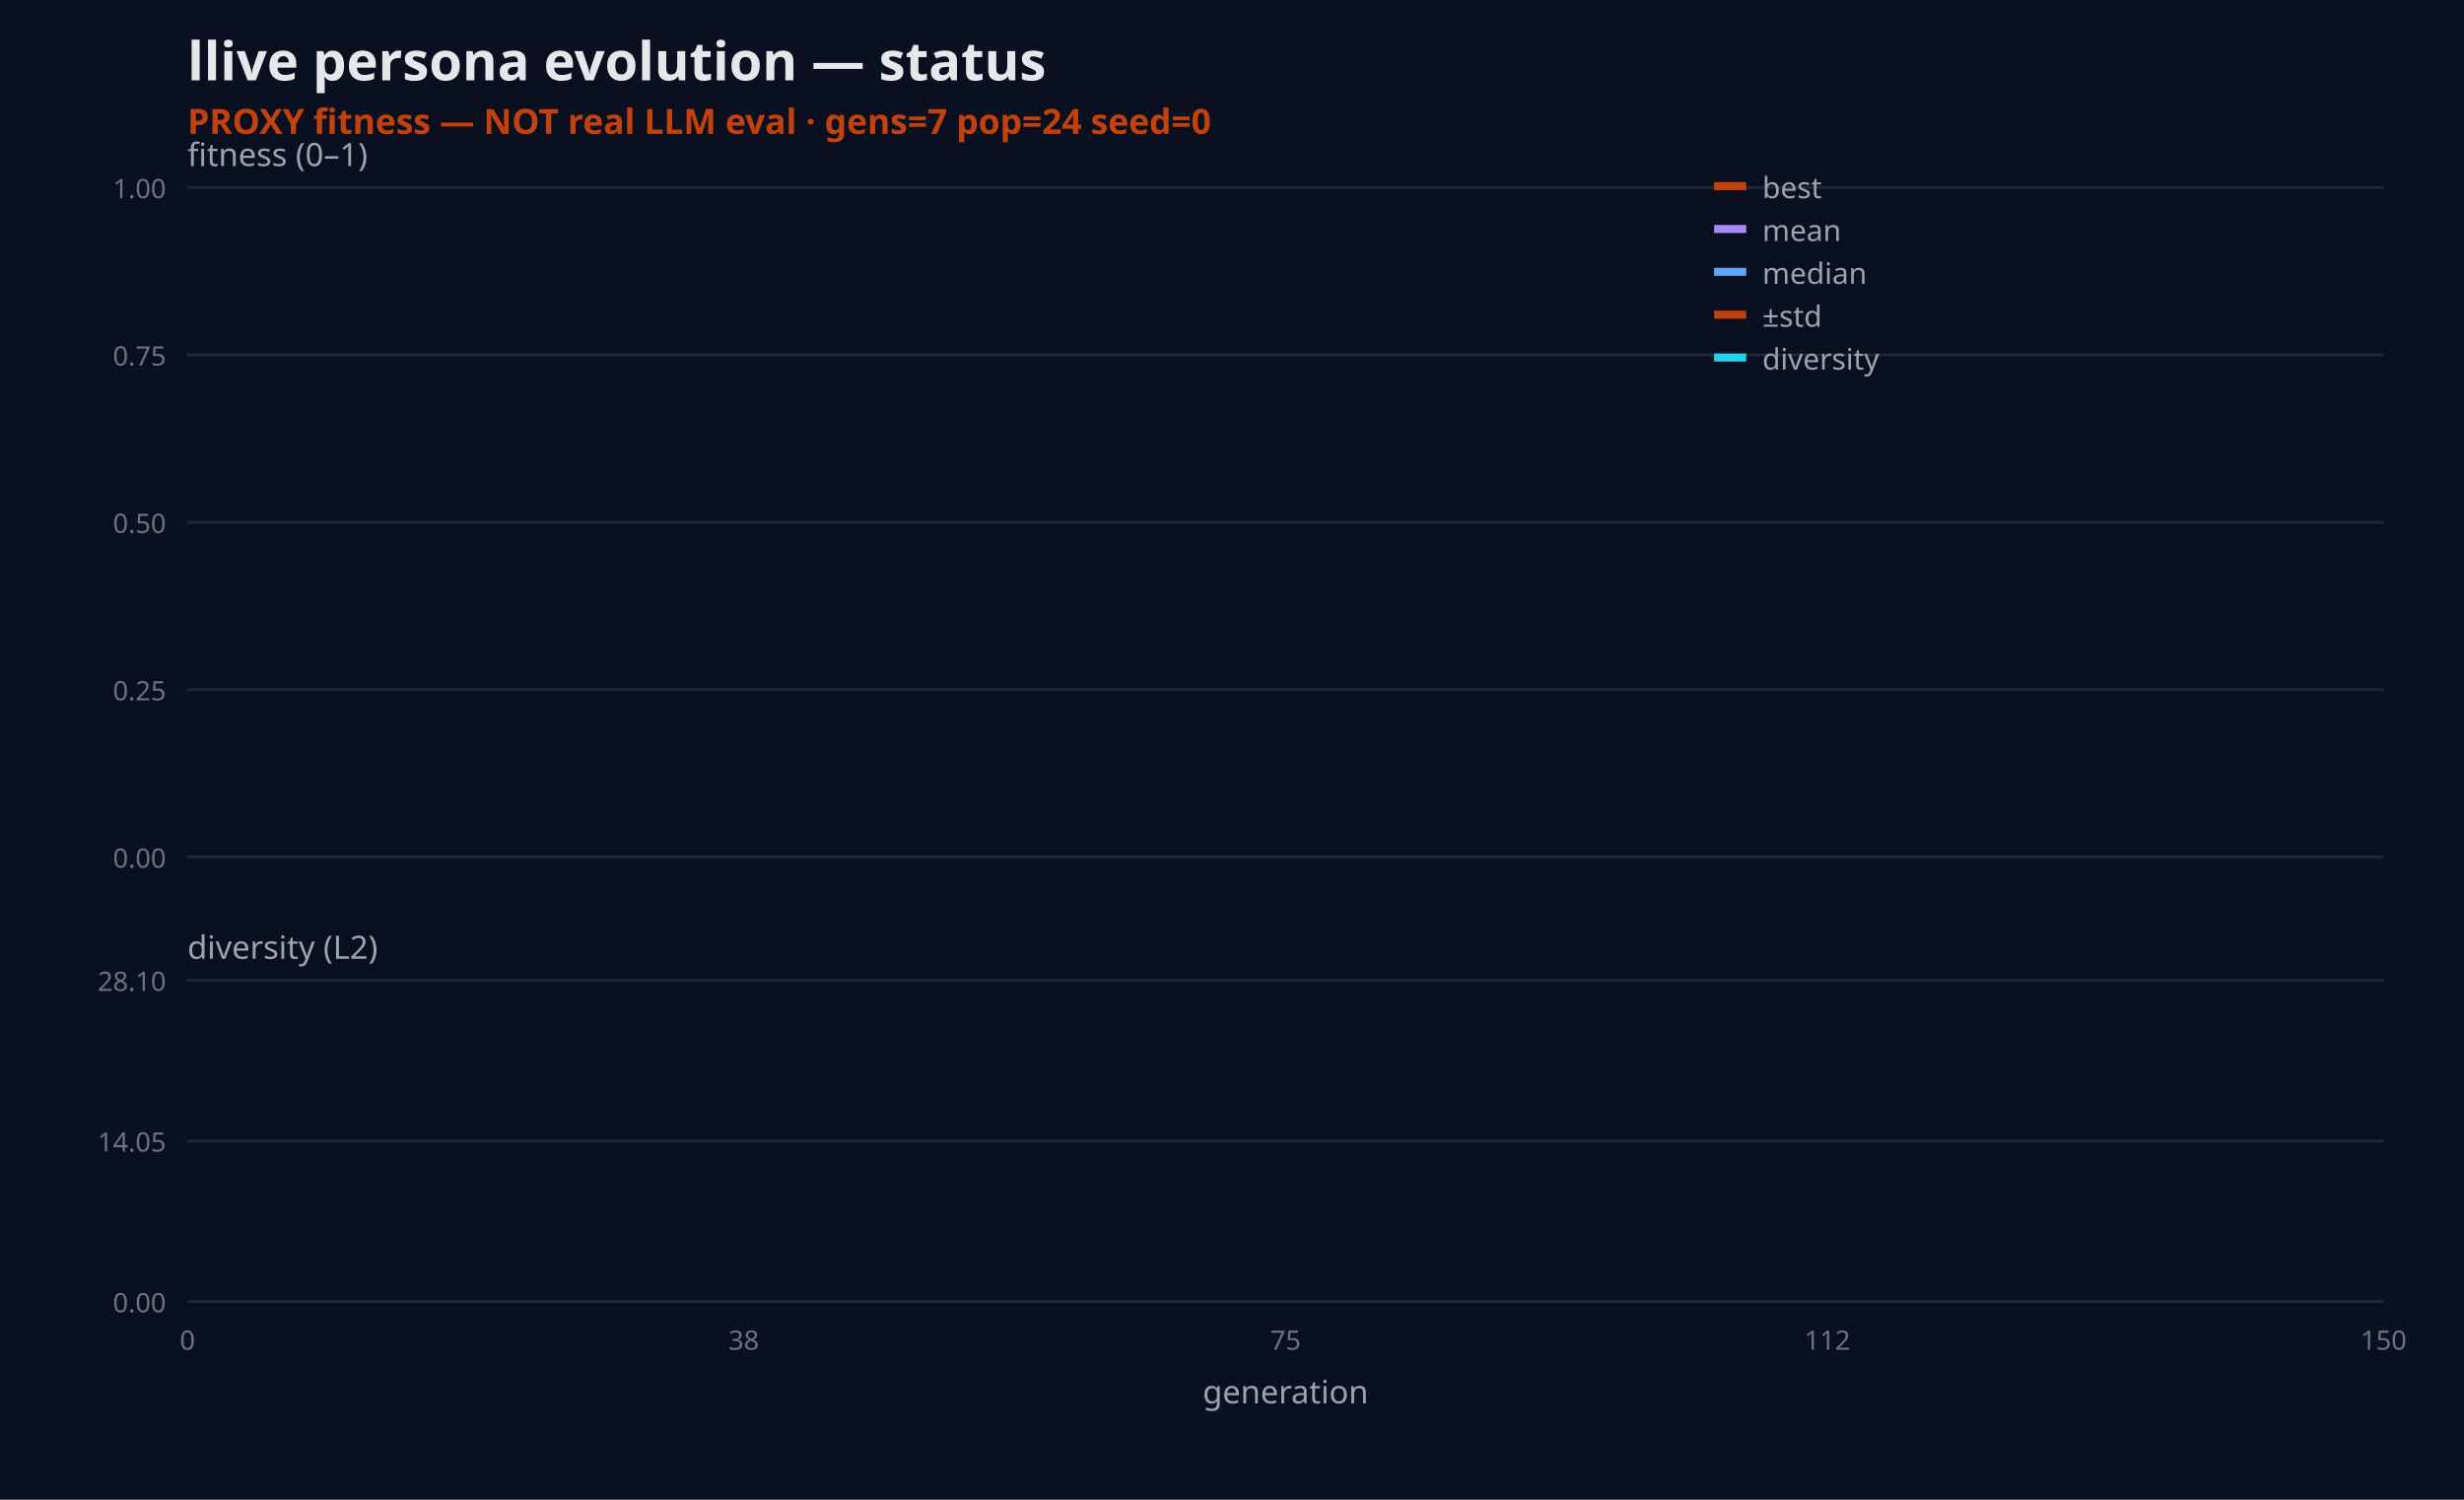
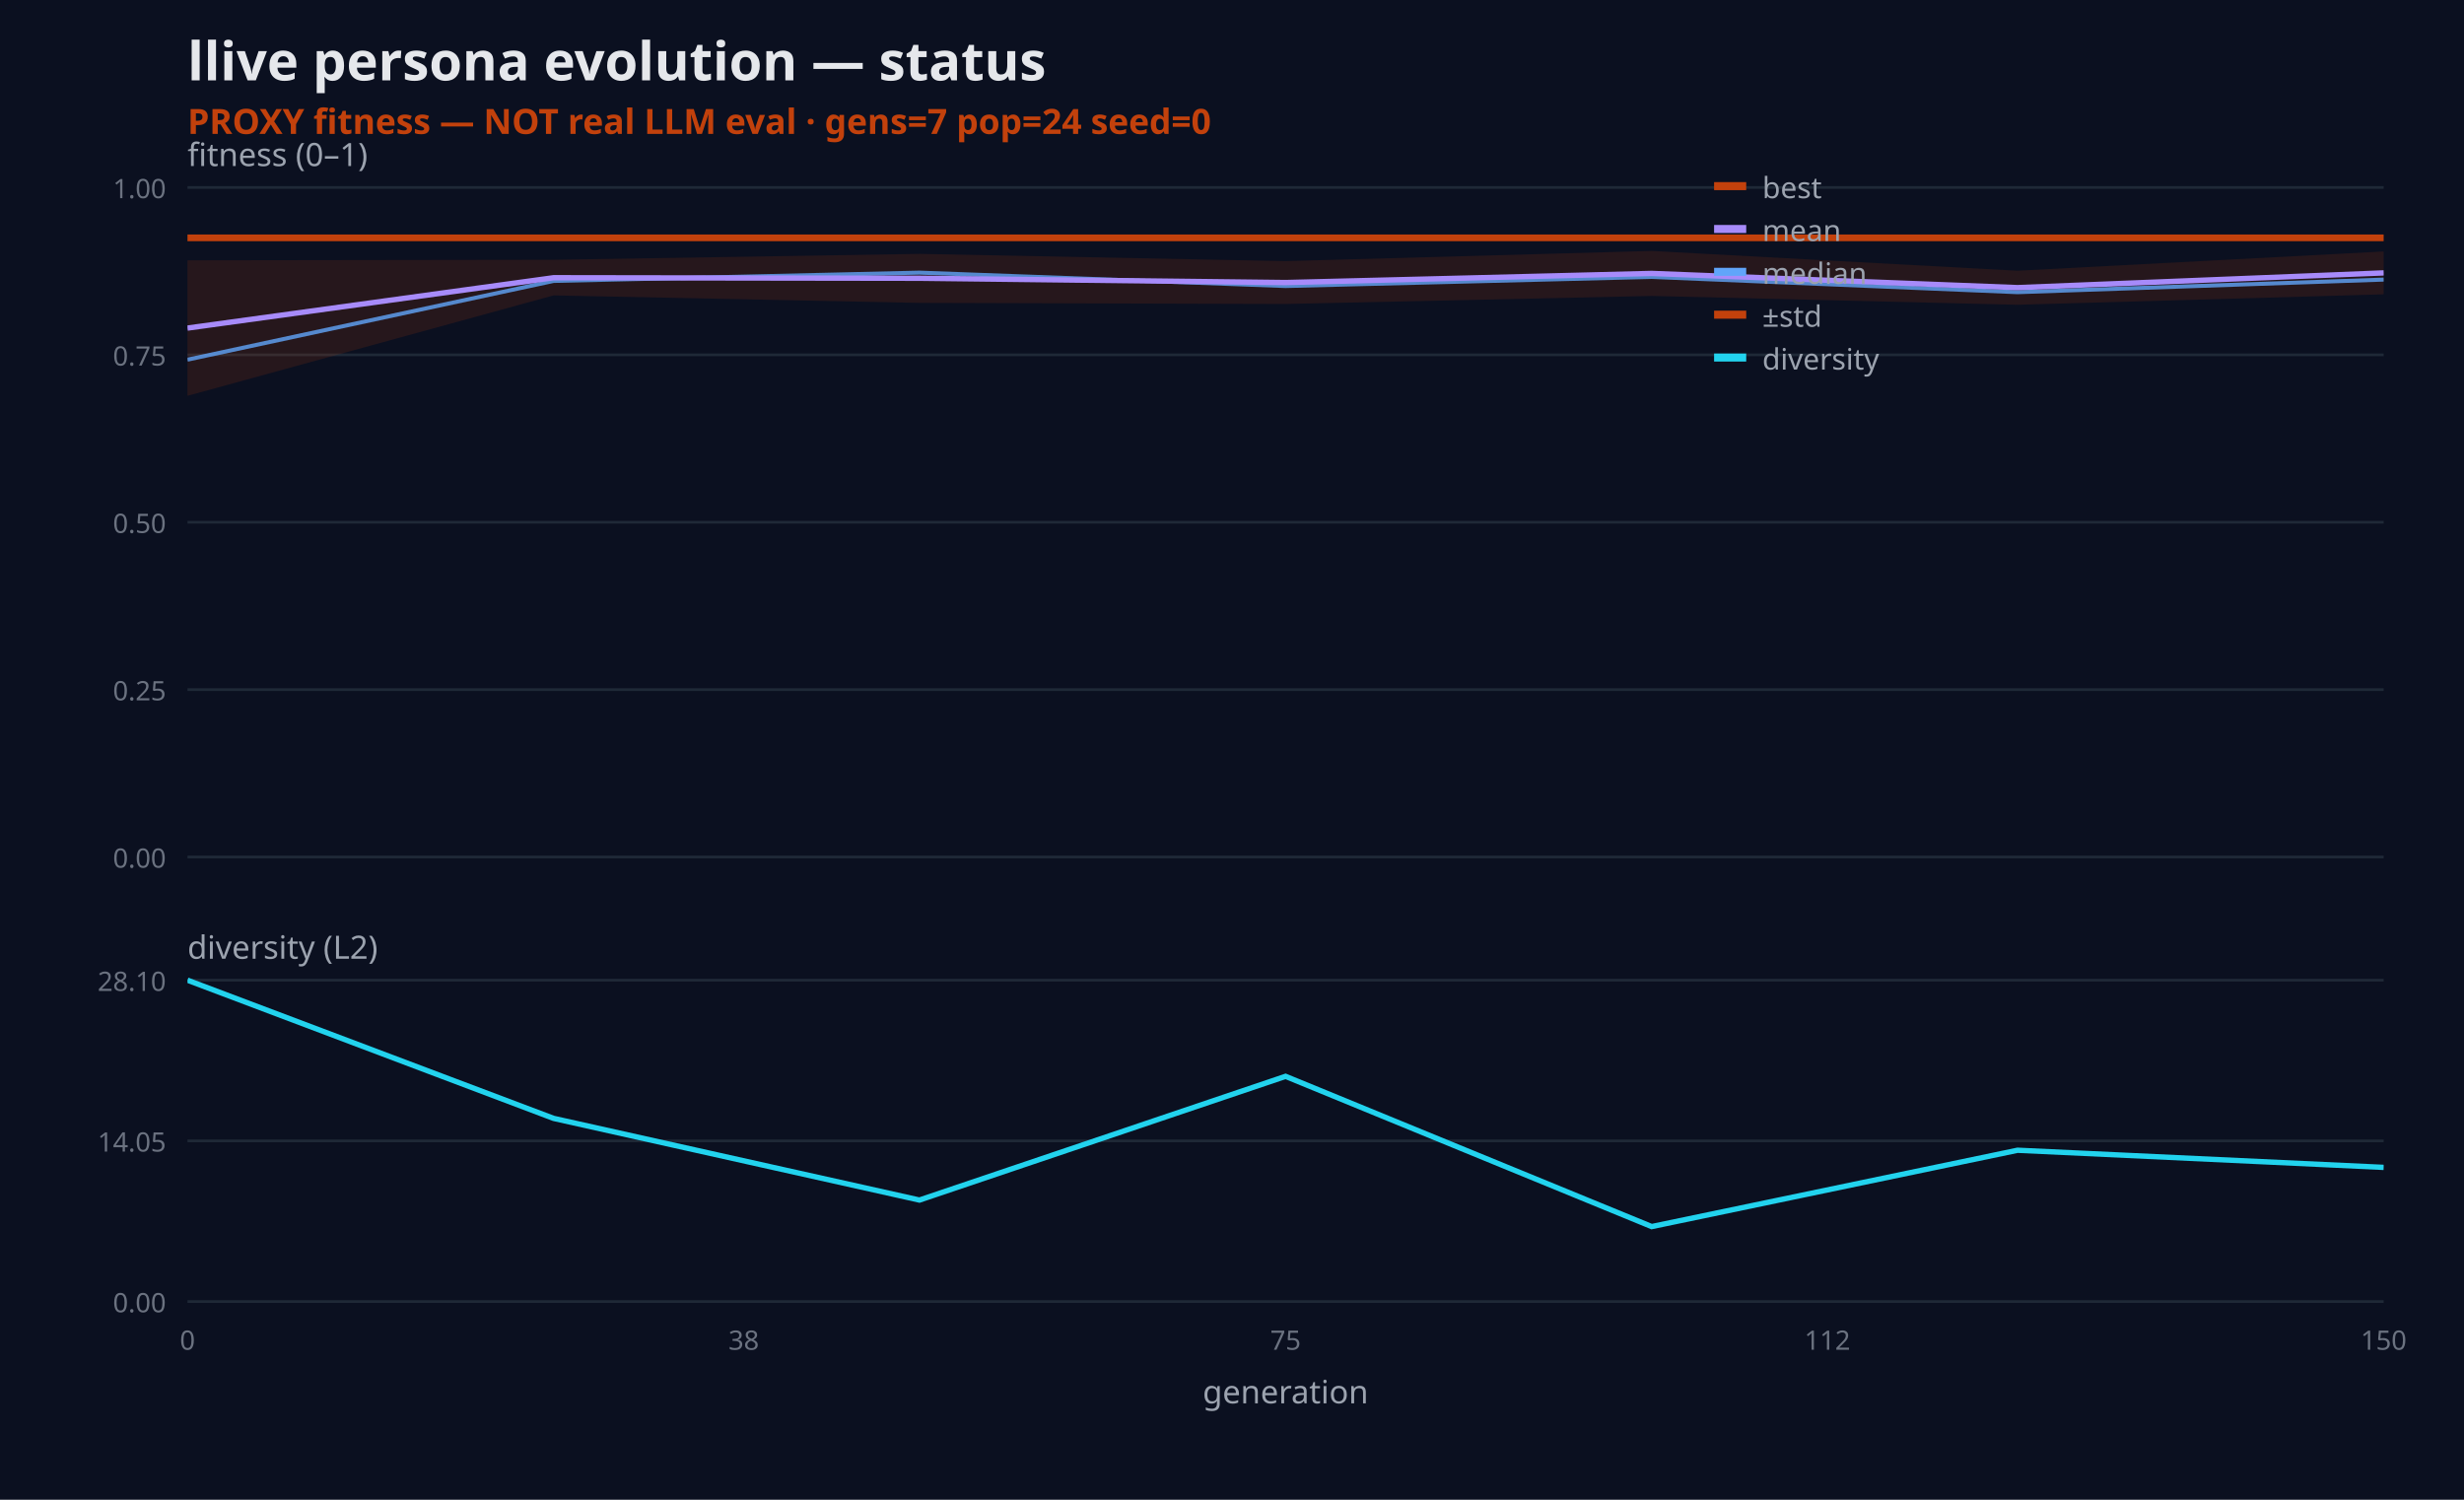
<svg xmlns="http://www.w3.org/2000/svg" width="920" height="560" viewBox="0 0 920 560" font-family="ui-sans-serif,Segoe UI,sans-serif">
  <rect width="920" height="560" fill="#0b1020" />
  <text x="70" y="30" fill="#e5e7eb" font-size="20" font-weight="700">llive persona evolution — status</text>
  <text x="70" y="50" fill="#c2410c" font-size="13" font-weight="600">PROXY fitness — NOT real LLM eval  ·  gens=7  pop=24  seed=0</text>
  <clipPath id="reveal">
-     <rect x="70" y="0" width="0" height="560">
+     <rect x="70" y="0" width="820" height="560">
      <animate attributeName="width" from="0" to="820" dur="3.2s" fill="freeze" />
    </rect>
  </clipPath>
  <text x="70" y="62" fill="#9ca3af" font-size="12">fitness (0–1)</text>
  <line x1="70" y1="320.0" x2="890" y2="320.0" stroke="#1f2937" stroke-width="1" />
  <text x="62" y="324.0" fill="#6b7280" font-size="10" text-anchor="end">0.00</text>
  <line x1="70" y1="257.5" x2="890" y2="257.5" stroke="#1f2937" stroke-width="1" />
  <text x="62" y="261.5" fill="#6b7280" font-size="10" text-anchor="end">0.25</text>
  <line x1="70" y1="195.0" x2="890" y2="195.0" stroke="#1f2937" stroke-width="1" />
  <text x="62" y="199.0" fill="#6b7280" font-size="10" text-anchor="end">0.50</text>
  <line x1="70" y1="132.5" x2="890" y2="132.5" stroke="#1f2937" stroke-width="1" />
  <text x="62" y="136.5" fill="#6b7280" font-size="10" text-anchor="end">0.75</text>
  <line x1="70" y1="70.0" x2="890" y2="70.0" stroke="#1f2937" stroke-width="1" />
  <text x="62" y="74.0" fill="#6b7280" font-size="10" text-anchor="end">1.00</text>
  <text x="70" y="358" fill="#9ca3af" font-size="12">diversity (L2)</text>
  <line x1="70" y1="486.0" x2="890" y2="486.0" stroke="#1f2937" stroke-width="1" />
  <text x="62" y="490.0" fill="#6b7280" font-size="10" text-anchor="end">0.00</text>
  <line x1="70" y1="426.0" x2="890" y2="426.0" stroke="#1f2937" stroke-width="1" />
  <text x="62" y="430.0" fill="#6b7280" font-size="10" text-anchor="end">14.05</text>
  <line x1="70" y1="366.0" x2="890" y2="366.0" stroke="#1f2937" stroke-width="1" />
  <text x="62" y="370.0" fill="#6b7280" font-size="10" text-anchor="end">28.10</text>
  <text x="70.0" y="504.0" fill="#6b7280" font-size="10" text-anchor="middle">0</text>
  <text x="277.7" y="504.0" fill="#6b7280" font-size="10" text-anchor="middle">38</text>
  <text x="480.0" y="504.0" fill="#6b7280" font-size="10" text-anchor="middle">75</text>
  <text x="682.3" y="504.0" fill="#6b7280" font-size="10" text-anchor="middle">112</text>
  <text x="890.0" y="504.0" fill="#6b7280" font-size="10" text-anchor="middle">150</text>
  <text x="480" y="524" fill="#9ca3af" font-size="12" text-anchor="middle">generation</text>
  <g clip-path="url(#reveal)">
    <polygon points="70.0,97.2 206.7,97.0 343.3,94.8 480.0,97.5 616.7,93.7 753.3,101.1 890.0,93.9 890.0,109.9 753.3,113.8 616.7,110.5 480.0,113.5 343.3,113.1 206.7,110.3 70.0,147.8" fill="#c2410c" fill-opacity="0.15" />
    <polyline points="70.0,134.3 206.7,104.9 343.3,101.8 480.0,106.8 616.7,103.4 753.3,109.1 890.0,104.4" fill="none" stroke="#60a5fa" stroke-width="1.5" stroke-opacity="0.8" />
    <polyline points="70.0,122.5 206.7,103.7 343.3,103.9 480.0,105.5 616.7,102.1 753.3,107.4 890.0,101.9" fill="none" stroke="#a78bfa" stroke-width="2" />
    <polyline points="70.0,88.8 206.7,88.8 343.3,88.8 480.0,88.8 616.7,88.8 753.3,88.8 890.0,88.8" fill="none" stroke="#c2410c" stroke-width="2.5" />
    <polyline points="70.0,366.0 206.7,417.6 343.3,448.1 480.0,401.9 616.7,458.0 753.3,429.5 890.0,435.9" fill="none" stroke="#22d3ee" stroke-width="2" />
  </g>
  <rect x="640" y="68" width="12" height="3" fill="#c2410c" />
  <text x="658" y="74" fill="#9ca3af" font-size="11">best</text>
  <rect x="640" y="84" width="12" height="3" fill="#a78bfa" />
  <text x="658" y="90" fill="#9ca3af" font-size="11">mean</text>
  <rect x="640" y="100" width="12" height="3" fill="#60a5fa" />
  <text x="658" y="106" fill="#9ca3af" font-size="11">median</text>
  <rect x="640" y="116" width="12" height="3" fill="#c2410c" />
  <text x="658" y="122" fill="#9ca3af" font-size="11">±std</text>
  <rect x="640" y="132" width="12" height="3" fill="#22d3ee" />
  <text x="658" y="138" fill="#9ca3af" font-size="11">diversity</text>
</svg>
